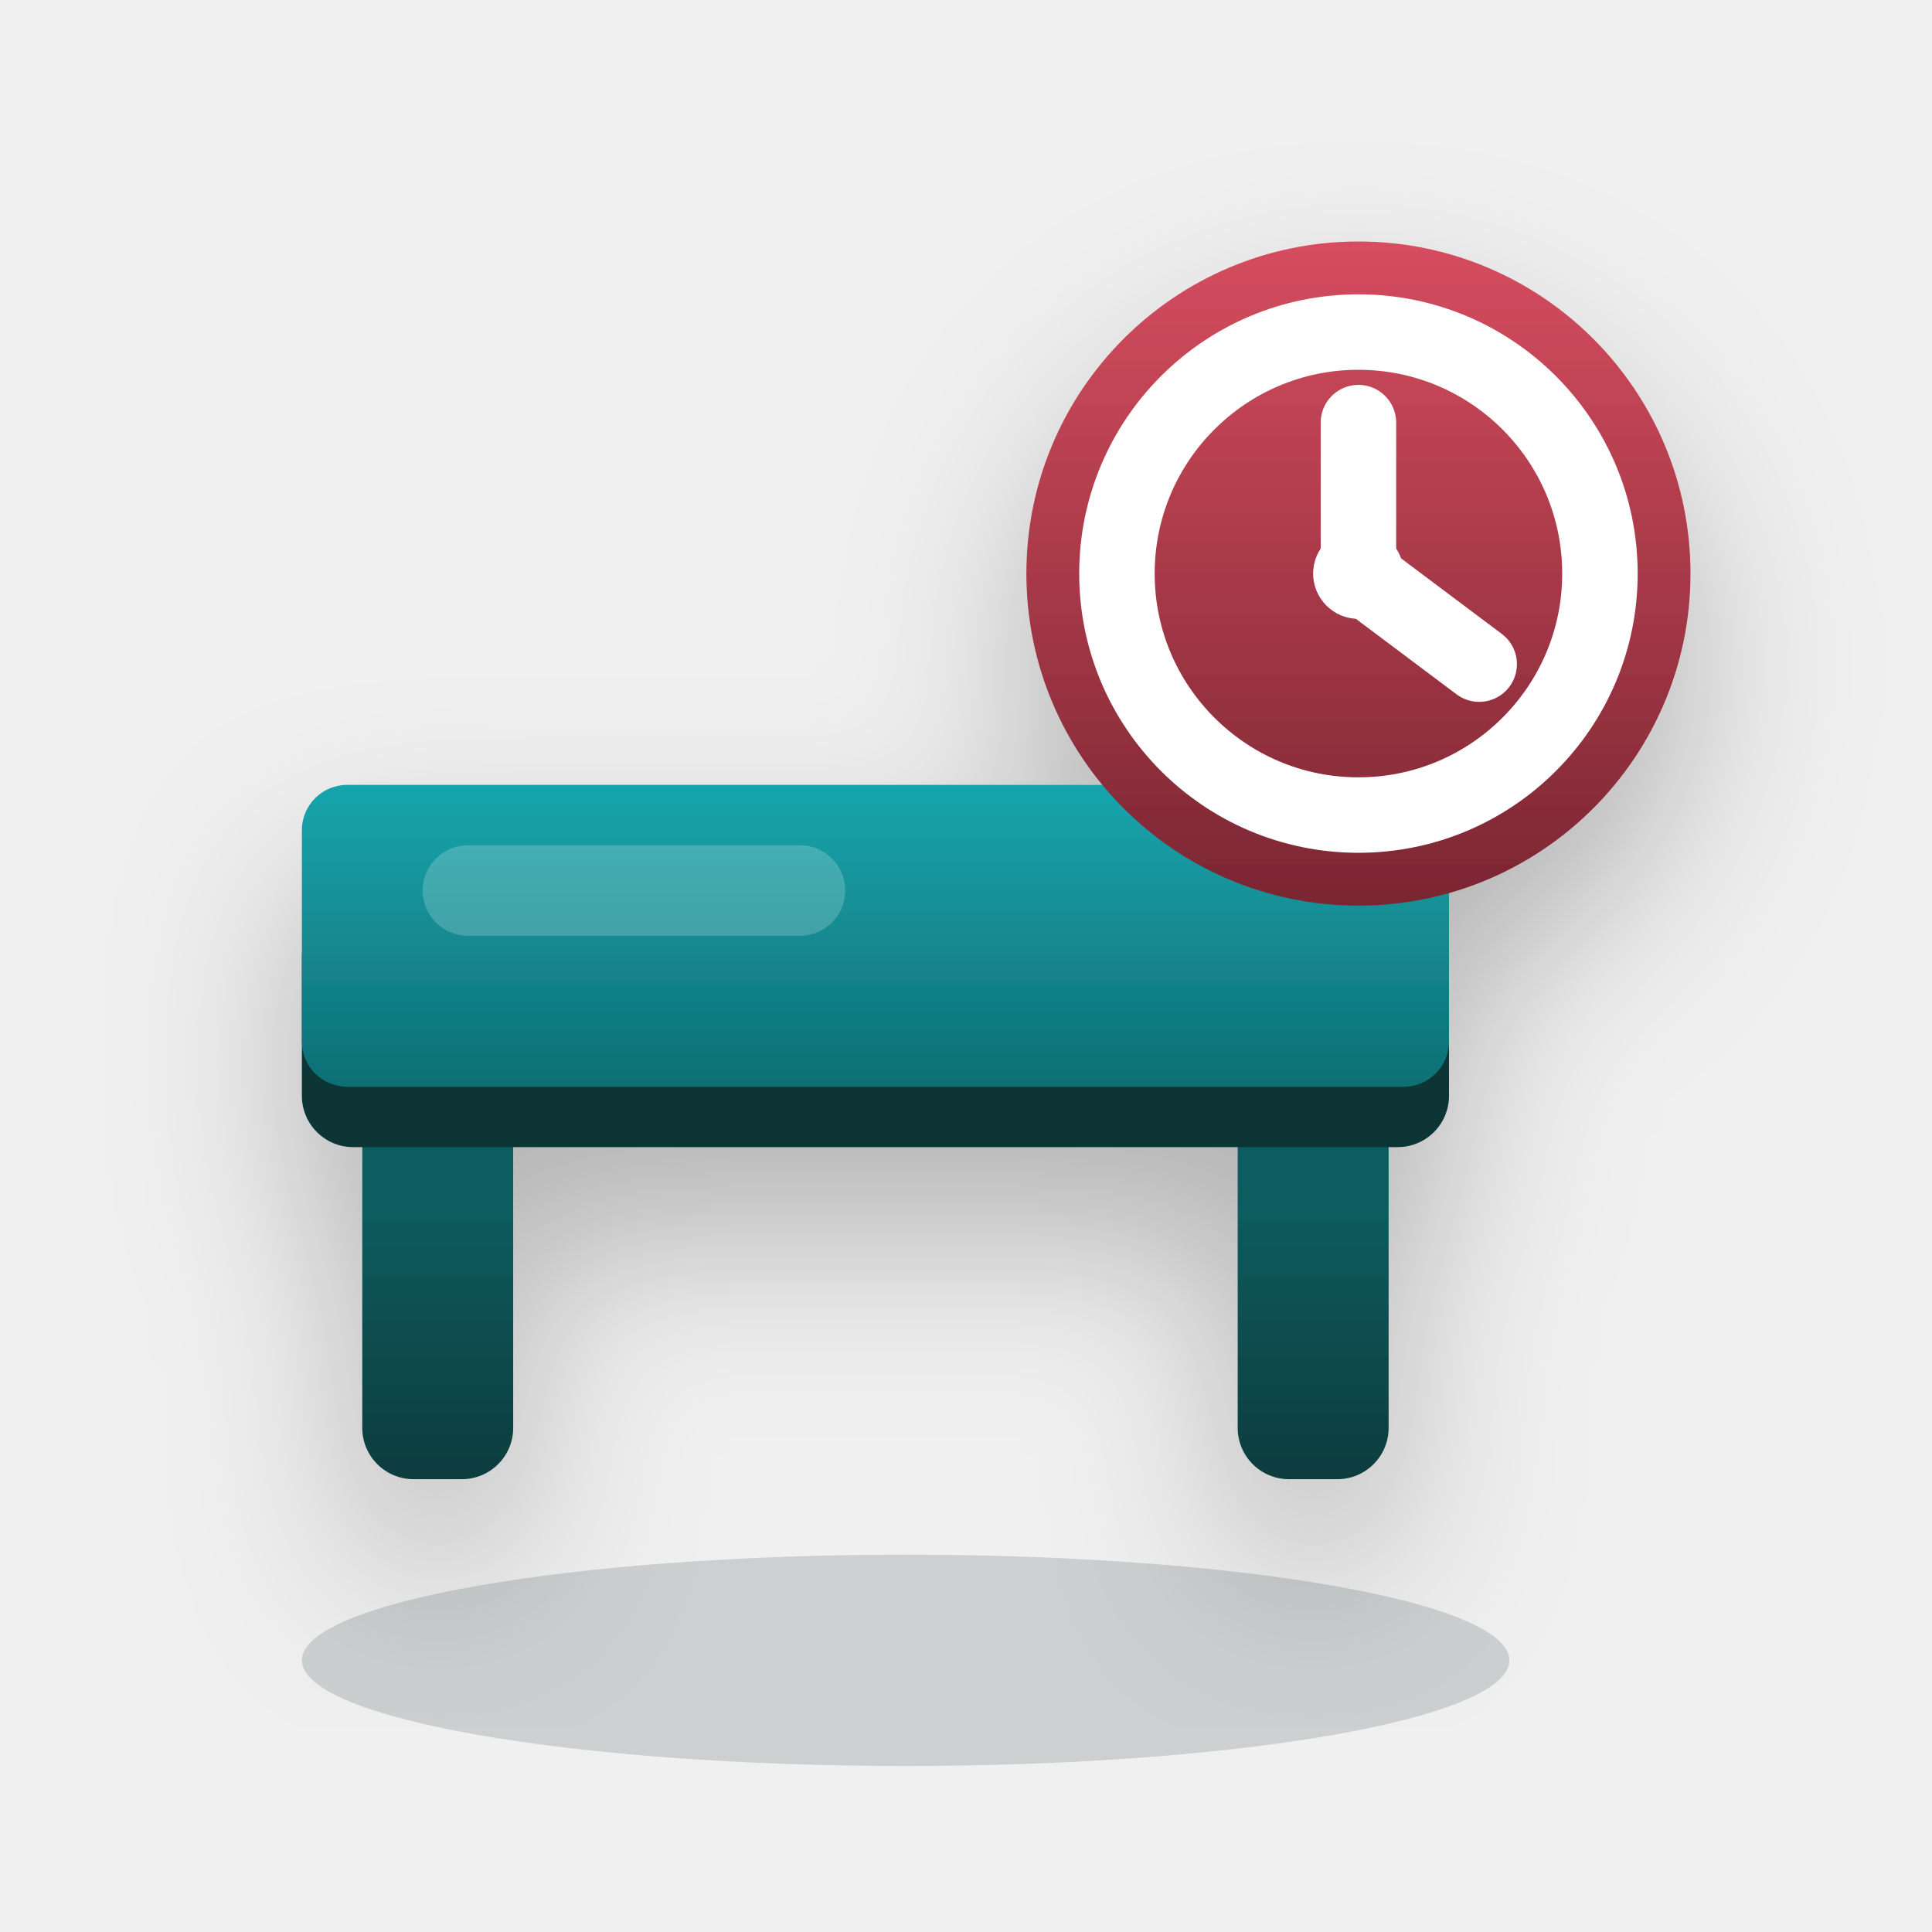
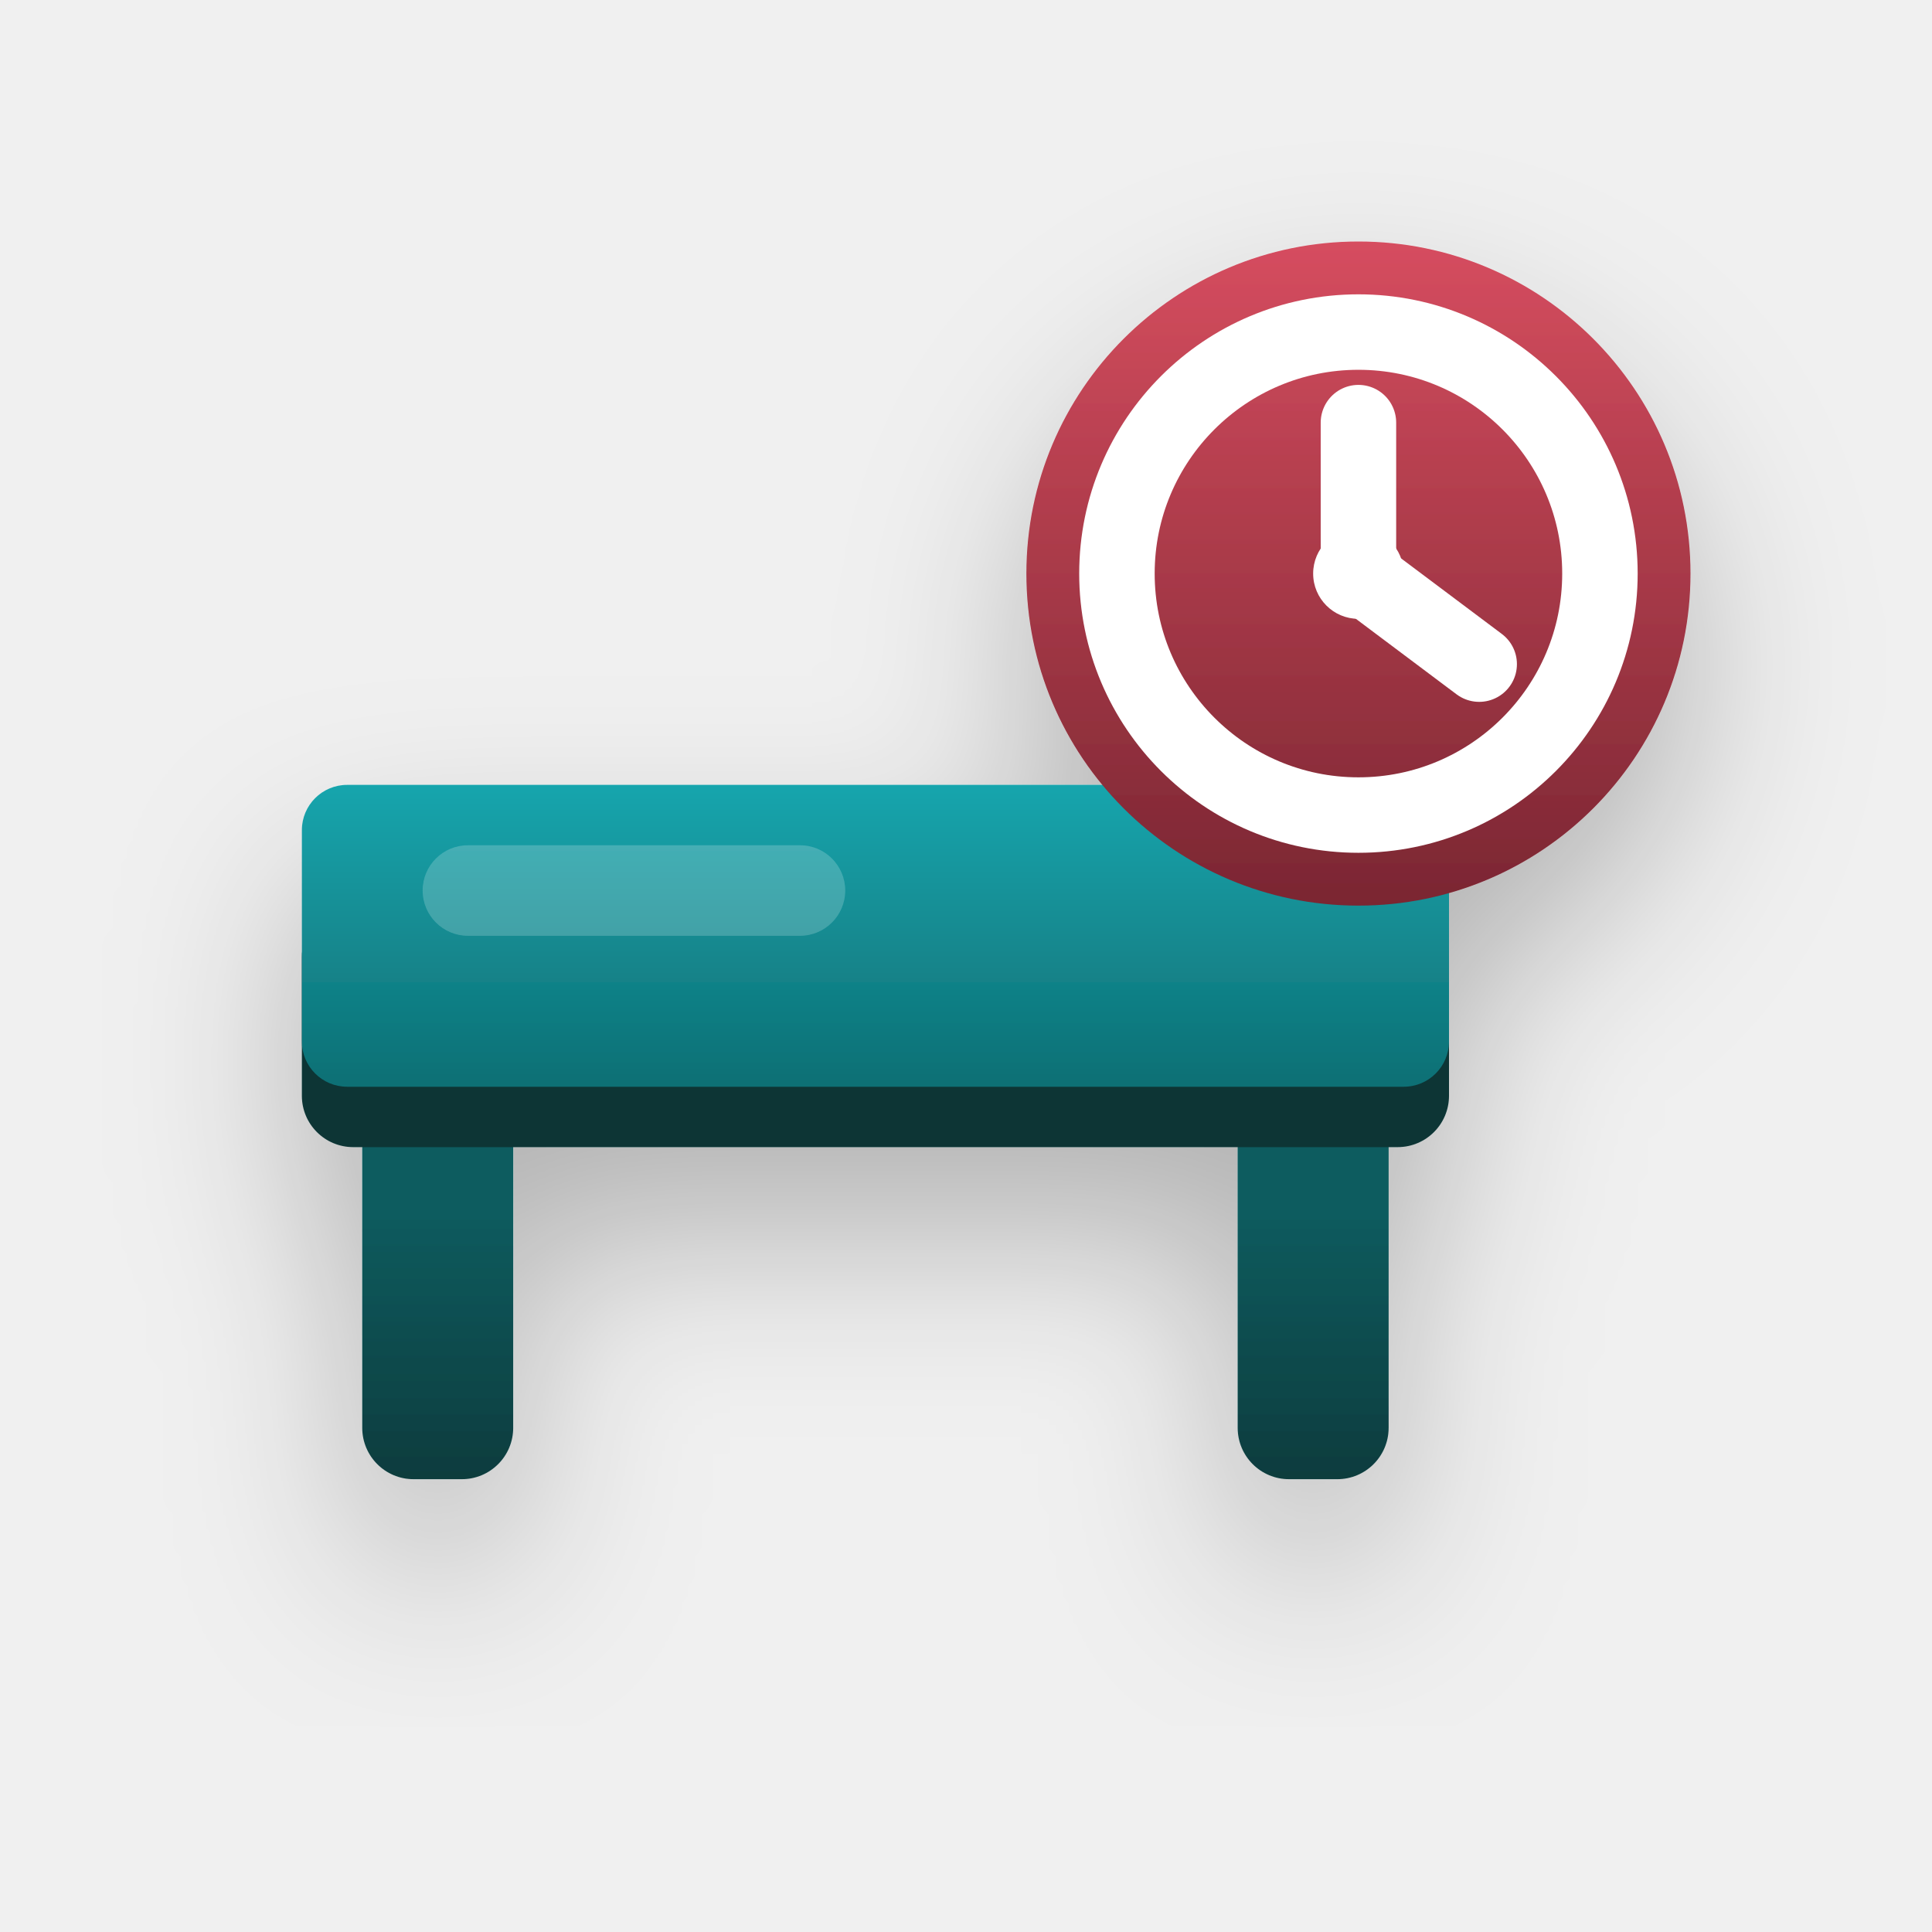
<svg xmlns="http://www.w3.org/2000/svg" viewBox="0 0 64 64" fill="none" role="img" aria-labelledby="title desc">
  <defs>
    <filter id="shadow" x="-20%" y="-20%" width="140%" height="140%">
      <feDropShadow dx="0" dy="3" stdDeviation="3" flood-opacity="0.25" />
    </filter>
    <linearGradient id="tableGrad" x1="32" y1="26" x2="32" y2="42" gradientUnits="userSpaceOnUse">
      <stop offset="0%" stop-color="#16A5AD" />
      <stop offset="100%" stop-color="#0B4F52" />
    </linearGradient>
    <linearGradient id="legGrad" x1="17.5" y1="40" x2="17.5" y2="54" gradientUnits="userSpaceOnUse">
      <stop offset="0%" stop-color="#0D5C5F" />
      <stop offset="100%" stop-color="#062A2B" />
    </linearGradient>
    <linearGradient id="clockGrad" x1="45" y1="8" x2="45" y2="30" gradientUnits="userSpaceOnUse">
      <stop offset="0%" stop-color="#D64D5F" />
      <stop offset="100%" stop-color="#7A2632" />
    </linearGradient>
  </defs>
-   <ellipse cx="30" cy="55" rx="20" ry="3.5" fill="#001A1A" opacity="0.15" />
  <g filter="url(#shadow)">
    <rect x="12" y="35" width="5" height="14" rx="1.7" fill="url(#legGrad)" />
    <rect x="41" y="35" width="5" height="14" rx="1.7" fill="url(#legGrad)" />
    <rect x="10" y="30" width="38" height="8" rx="1.7" fill="#083435" />
    <rect x="10" y="26" width="38" height="10" rx="1.5" fill="url(#tableGrad)" />
    <rect x="14" y="28" width="14" height="3" rx="1.5" fill="#FFFFFF" opacity="0.2" />
    <circle cx="45" cy="19" r="11" fill="url(#clockGrad)" />
    <circle cx="45" cy="19" r="8" stroke="#FFFFFF" stroke-width="2.5" stroke-linecap="round" />
    <path d="M45 19V14" stroke="#FFFFFF" stroke-width="2.5" stroke-linecap="round" />
    <path d="M45 19L49 22" stroke="#FFFFFF" stroke-width="2.5" stroke-linecap="round" />
    <circle cx="45" cy="19" r="1.5" fill="#FFFFFF" />
  </g>
</svg>
